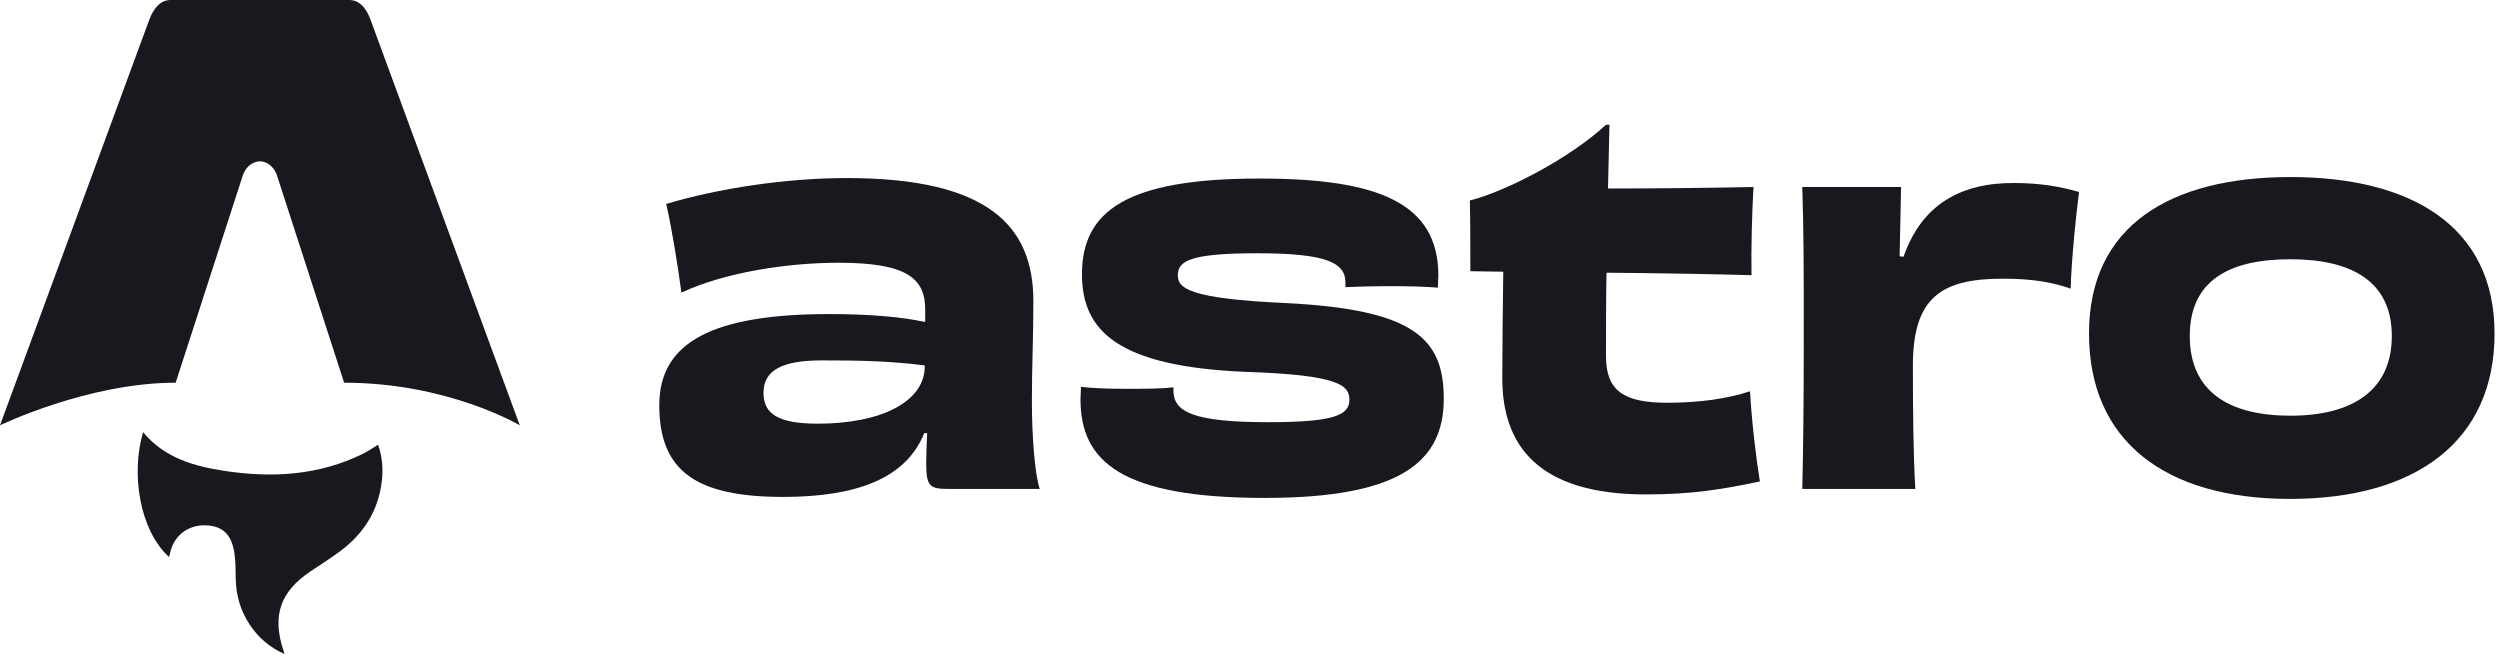
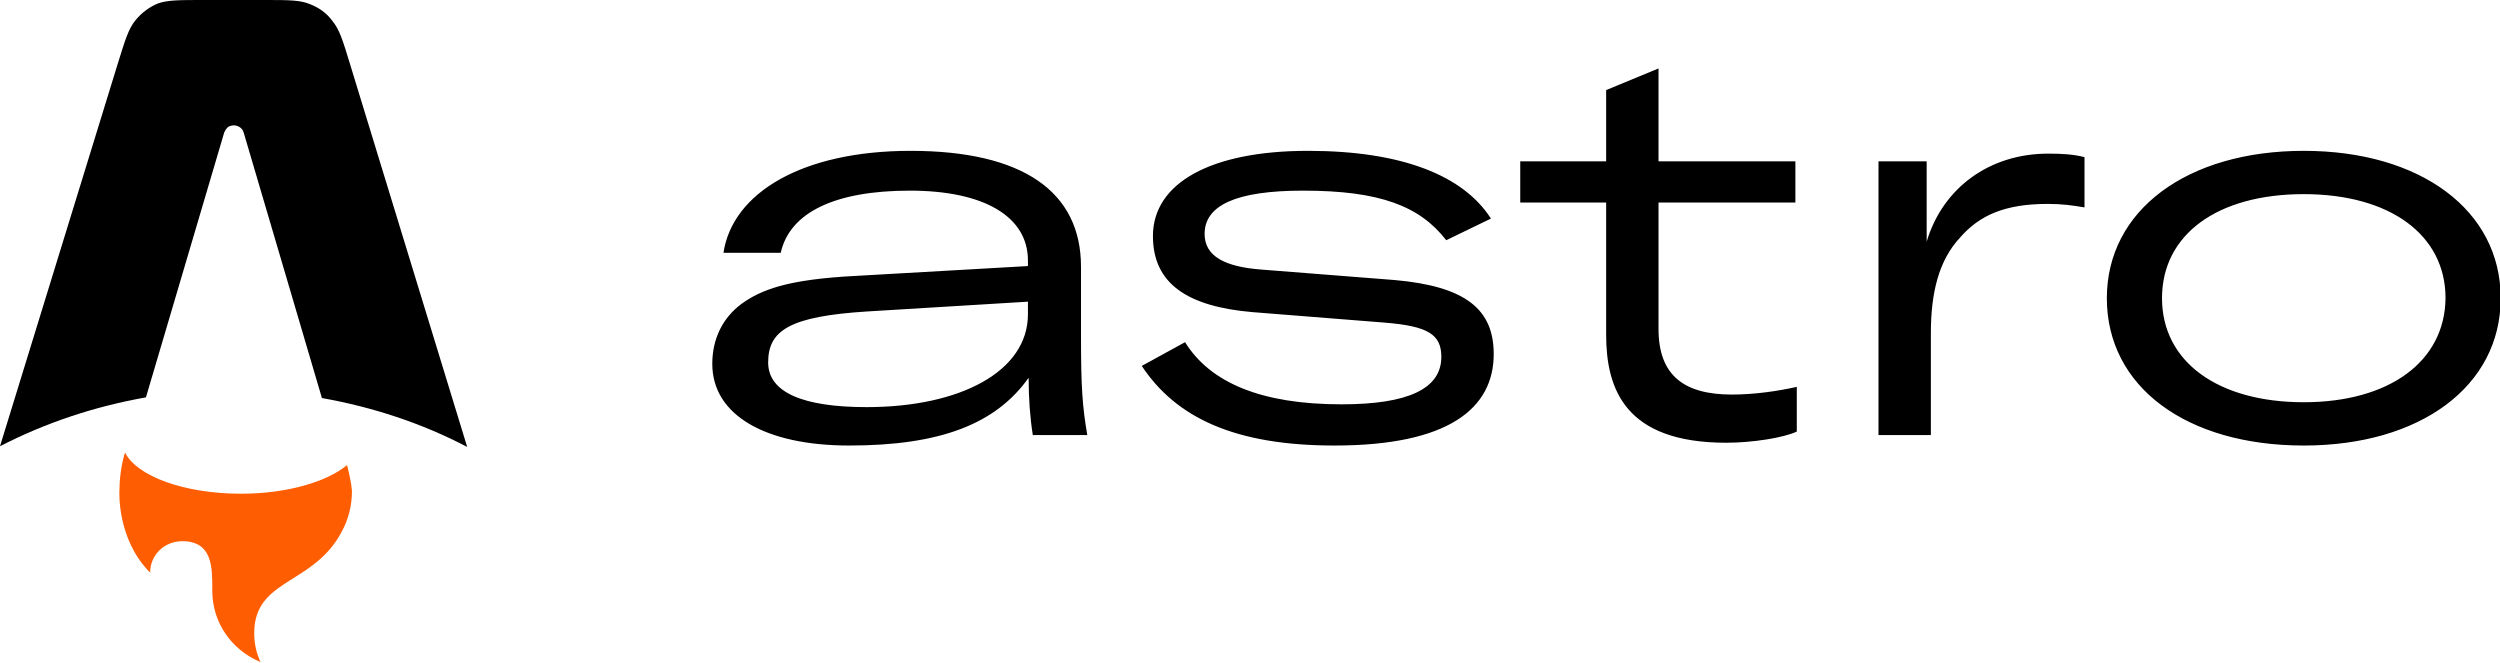
- <svg xmlns="http://www.w3.org/2000/svg" width="300" height="79" viewBox="0 0 300 79" fill="none">
-   <path d="M20.287 66.846C16.732 63.605 15.695 56.795 17.175 51.861C19.743 54.972 23.301 55.957 26.986 56.513C32.675 57.372 38.262 57.051 43.547 54.457C44.151 54.16 44.71 53.765 45.371 53.365C45.867 54.8 45.996 56.249 45.822 57.724C45.401 61.315 43.61 64.089 40.76 66.191C39.621 67.033 38.415 67.784 37.238 68.578C33.623 71.015 32.644 73.873 34.003 78.031C34.035 78.132 34.064 78.233 34.137 78.481C32.291 77.656 30.943 76.457 29.915 74.879C28.83 73.214 28.314 71.372 28.287 69.379C28.273 68.409 28.273 67.431 28.142 66.475C27.823 64.144 26.726 63.1 24.66 63.04C22.538 62.978 20.861 64.286 20.416 66.346C20.382 66.504 20.332 66.66 20.283 66.844L20.287 66.846Z" fill="#17191E" />
-   <path d="M0 51.039C0 51.039 10.525 45.925 21.079 45.925L29.037 21.359C29.335 20.171 30.205 19.363 31.187 19.363C32.169 19.363 33.039 20.171 33.337 21.359L41.294 45.925C53.794 45.925 62.373 51.039 62.373 51.039C62.373 51.039 44.496 2.459 44.461 2.361C43.948 0.925 43.082 0 41.914 0H20.461C19.294 0 18.462 0.925 17.914 2.361C17.876 2.457 0 51.039 0 51.039Z" fill="#17191E" />
-   <path d="M110.967 43.965C110.967 48.27 105.599 50.841 98.167 50.841C93.33 50.841 91.619 49.645 91.619 47.134C91.619 44.503 93.743 43.248 98.58 43.248C102.945 43.248 106.661 43.307 110.967 43.846V43.965ZM111.026 38.644C108.372 38.046 104.361 37.687 99.582 37.687C85.661 37.687 79.113 40.976 79.113 48.629C79.113 56.581 83.596 59.63 93.978 59.63C102.768 59.63 108.726 57.418 110.908 51.977H111.262C111.203 53.292 111.144 54.608 111.144 55.624C111.144 58.434 111.616 58.673 113.917 58.673H124.771C124.181 56.999 123.827 52.276 123.827 48.21C123.827 43.846 124.004 40.557 124.004 36.133C124.004 27.105 118.577 21.365 101.588 21.365C94.273 21.365 86.133 22.62 79.939 24.474C80.529 26.925 81.355 31.888 81.768 35.116C87.136 32.605 94.745 31.529 100.644 31.529C108.785 31.529 111.026 33.382 111.026 37.149V38.644Z" fill="#17191E" />
-   <path d="M140.808 46.476C139.333 46.656 137.328 46.656 135.263 46.656C133.08 46.656 131.075 46.596 129.718 46.416C129.718 46.895 129.659 47.433 129.659 47.911C129.659 55.385 134.555 59.75 151.78 59.75C168.002 59.75 173.252 55.445 173.252 47.852C173.252 40.677 169.772 37.149 154.375 36.372C142.401 35.834 141.339 34.518 141.339 33.024C141.339 31.29 142.873 30.393 150.895 30.393C159.213 30.393 161.454 31.529 161.454 33.92V34.459C162.634 34.399 164.758 34.339 166.94 34.339C169.005 34.339 171.246 34.399 172.544 34.518C172.544 33.98 172.603 33.502 172.603 33.084C172.603 24.294 165.288 21.424 151.131 21.424C135.204 21.424 129.836 25.311 129.836 32.904C129.836 39.72 134.142 43.965 149.42 44.623C160.687 44.982 161.926 46.237 161.926 47.971C161.926 49.825 160.097 50.662 152.193 50.662C143.109 50.662 140.808 49.406 140.808 46.835V46.476Z" fill="#17191E" />
-   <path d="M192.722 14.967C188.416 18.973 180.688 22.979 176.382 24.055C176.441 26.267 176.441 30.333 176.441 32.545L180.393 32.605C180.334 36.85 180.275 41.992 180.275 45.4C180.275 53.352 184.463 59.331 197.5 59.331C202.986 59.331 206.643 58.733 211.185 57.776C210.713 54.847 210.183 50.363 210.006 46.955C207.292 47.852 203.871 48.33 200.095 48.33C194.845 48.33 192.722 46.895 192.722 42.769C192.722 39.182 192.722 35.834 192.781 32.725C199.506 32.785 206.23 32.904 210.183 33.024C210.124 29.915 210.242 25.43 210.419 22.441C204.697 22.561 198.267 22.62 192.958 22.62C193.017 19.99 193.076 17.478 193.135 14.967H192.722Z" fill="#17191E" />
-   <path d="M227.954 30.752C228.013 27.643 228.072 25.012 228.131 22.441H216.274C216.451 27.583 216.451 32.844 216.451 40.557C216.451 48.27 216.392 53.591 216.274 58.673H229.841C229.605 55.086 229.546 49.047 229.546 43.905C229.546 35.774 232.85 33.442 240.341 33.442C243.822 33.442 246.299 33.861 248.482 34.638C248.541 31.589 249.131 25.67 249.485 23.039C247.243 22.381 244.765 21.963 241.757 21.963C235.327 21.903 230.608 24.534 228.425 30.811L227.954 30.752Z" fill="#17191E" />
-   <path d="M287.018 40.318C287.018 46.835 282.299 49.884 274.866 49.884C267.492 49.884 262.773 47.014 262.773 40.318C262.773 33.622 267.551 31.11 274.866 31.11C282.24 31.11 287.018 33.801 287.018 40.318ZM299.346 40.019C299.346 27.045 289.2 21.245 274.866 21.245C260.473 21.245 250.68 27.045 250.68 40.019C250.68 52.934 259.824 59.869 274.807 59.869C289.908 59.869 299.346 52.934 299.346 40.019Z" fill="#17191E" />
+ <svg xmlns="http://www.w3.org/2000/svg" version="1.1" id="Layer_1" x="0px" y="0px" viewBox="0 0 358 94.8" style="enable-background:new 0 0 358 94.8;" xml:space="preserve">
+   <style type="text/css">
+ 	.st0{fill-rule:evenodd;clip-rule:evenodd;fill:#FF5D01;}
+ </style>
+   <path d="M50.1,9.1l16.8,54.9c-6.5-3.4-13.5-5.7-20.8-7L34.9,19c-0.2-0.8-1.1-1.2-1.8-1c-0.5,0.1-0.8,0.5-1,1L20.9,56.9  c-7.3,1.3-14.3,3.6-20.9,7L16.9,9c1-3.2,1.5-4.9,2.5-6.1c0.9-1.1,2-1.9,3.2-2.4C24,0,25.7,0,29.1,0h8.8c3.4,0,5.1,0,6.5,0.6  c1.3,0.5,2.4,1.3,3.2,2.4C48.6,4.2,49.1,5.8,50.1,9.1L50.1,9.1z" />
+   <path class="st0" d="M49.7,66.6c-2.9,2.4-8.6,4.1-15.2,4.1c-8.1,0-14.9-2.5-16.6-5.9c-0.6,1.9-0.8,4.1-0.8,5.5c0,0-0.4,6.9,4.4,11.7  c0-2.5,2-4.5,4.6-4.5c4.3,0,4.3,3.7,4.3,6.8v0.3c0,4.6,2.8,8.5,6.9,10.2c-0.6-1.3-0.9-2.7-0.9-4.1c0-4.4,2.6-6,5.6-7.9  c2.4-1.5,5.1-3.2,6.9-6.6c1-1.8,1.5-3.8,1.5-5.9C50.3,69.1,50,67.8,49.7,66.6z" />
+   <path d="M121.6,63.8c13.1,0,21-3.1,25.7-9.7c0,2.9,0.2,5.7,0.6,8.2h7.8c-0.7-4.1-0.9-6.8-0.9-14.1v-10c0-10.8-8.4-16.6-24.4-16.6  c-15.5,0-25.5,6-26.8,14.6h8.2c1.3-5.8,7.8-8.9,18.5-8.9c10.6,0,16.9,3.7,16.9,10v0.8l-24.5,1.4c-10,0.5-13.7,2-16.5,4  c-2.7,2-4.2,5-4.2,8.6C102,59.5,109.7,63.8,121.6,63.8z M124.1,58.3c-9.1,0-14.1-2.1-14.1-6.4c0-4.6,3.1-6.6,14.2-7.3l23-1.4V45  C147.2,53.2,137.5,58.3,124.1,58.3L124.1,58.3z M191.1,63.8c16.3,0,22.8-5.3,22.8-13.1c0-6.4-4-9.7-14.2-10.6l-19.1-1.5  c-5.2-0.4-8.1-1.9-8.1-5.1c0-4.1,4.5-6.2,14.1-6.2c11,0,16.7,2.2,20.5,7.1l6.4-3.1c-3.9-6.1-12.6-9.7-26.2-9.7  c-13.9,0-22.2,4.6-22.2,12.2c0,6.8,4.9,10.1,14.3,10.9l18.9,1.5c6.2,0.5,8.1,1.7,8.1,4.9c0,4.6-4.8,6.8-14.3,6.8  c-11.5,0-18.8-3.1-22.4-8.9l-6.2,3.4C168.4,59.8,176.8,63.8,191.1,63.8z M230,29v18.9c0,7.8,2.7,15.5,17.2,15.5  c3.7,0,8.2-0.7,10.1-1.6v-6.4c-2.7,0.6-6,1.1-9.3,1.1c-6.8,0-10.5-2.7-10.5-9.4V29h19.6v-5.9h-19.6V9.8l-7.5,3.1v10.2h-12.3V29H230  L230,29z M275.9,23.1H269v39.2h7.5V47.7c0-5.7,1.1-10.4,4.2-13.7c2.7-3.1,6.3-4.8,12.5-4.8c2.1,0,3.5,0.2,5.3,0.5v-7.2  c-1.6-0.4-3.1-0.5-5.2-0.5c-8.4,0-15.1,4.9-17.4,12.6L275.9,23.1L275.9,23.1z M329.9,63.8c16.7,0,28.2-8.5,28.2-21.1  c0-12.6-11.5-21.1-28.2-21.1s-28.2,8.5-28.2,21.1C301.7,55.4,313.1,63.8,329.9,63.8z M329.9,57.6c-12.3,0-20.3-5.8-20.3-14.9  c0-9.1,7.9-14.9,20.3-14.9c12.3,0,20.3,5.8,20.3,14.9C350.1,51.8,342.1,57.6,329.9,57.6L329.9,57.6z" />
</svg>
